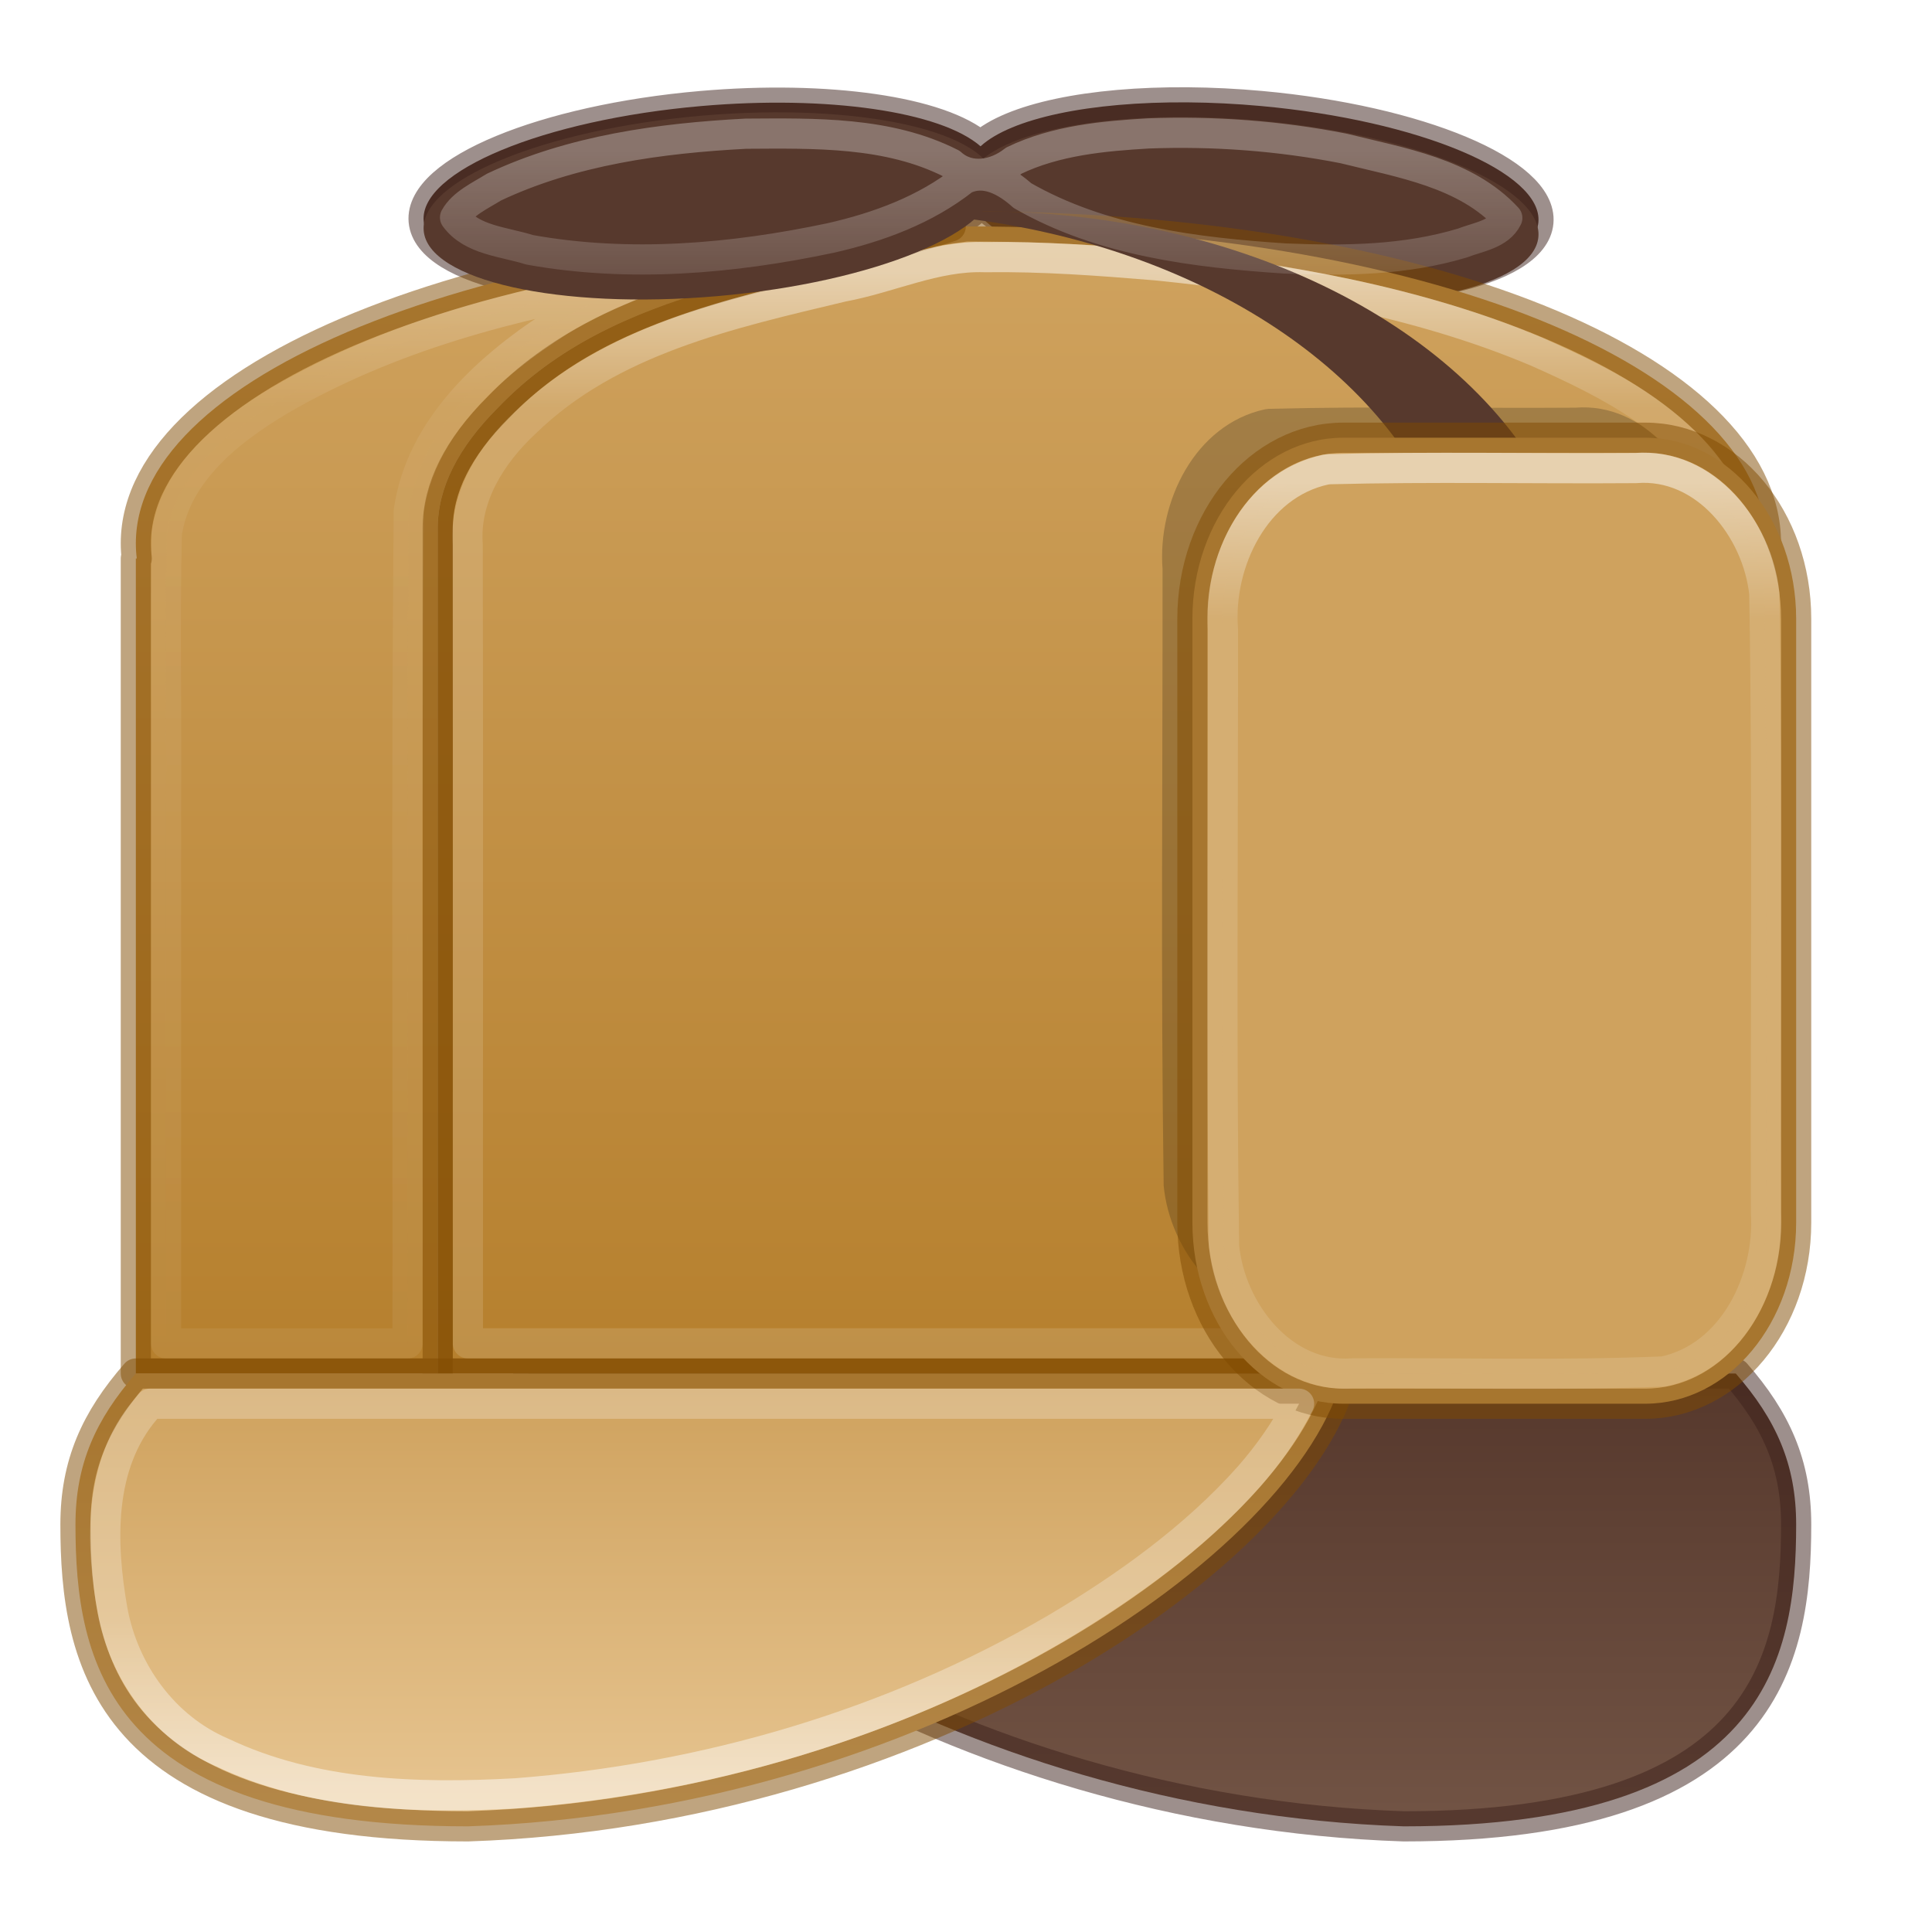
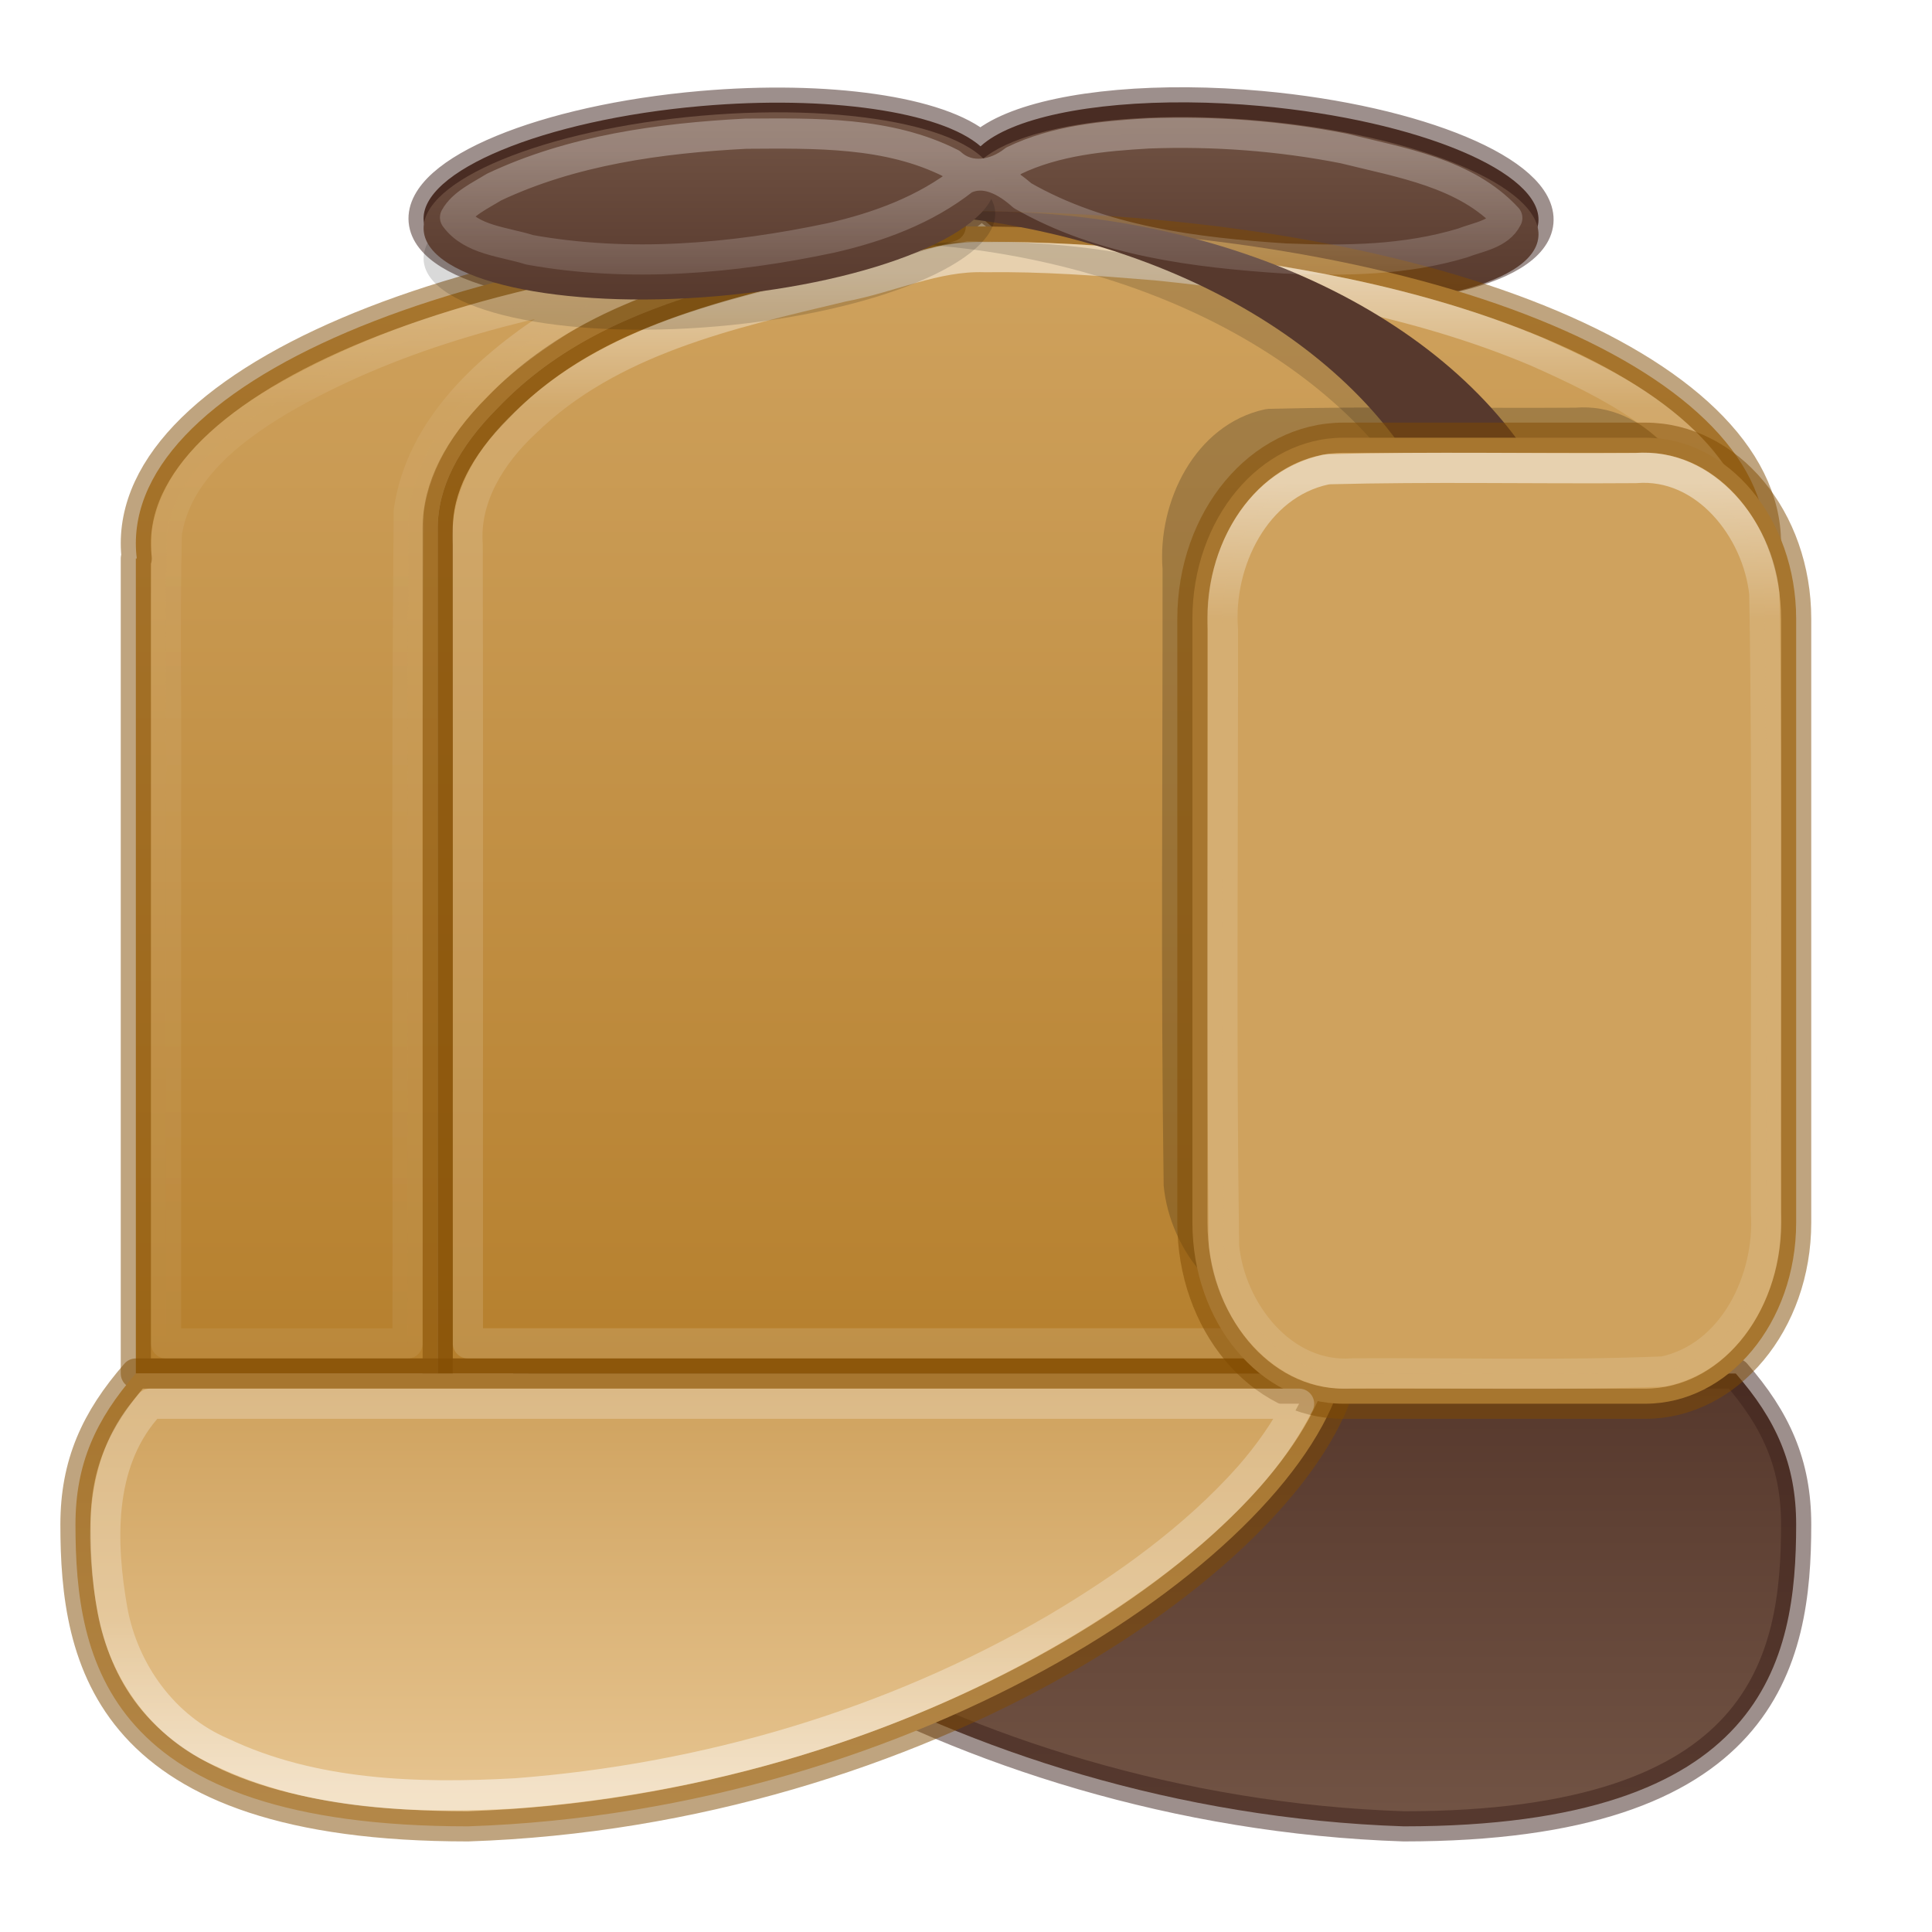
<svg xmlns="http://www.w3.org/2000/svg" xmlns:xlink="http://www.w3.org/1999/xlink" version="1.1" id="svg4332" height="64" width="64" xml:space="preserve">
  <defs id="defs4334">
    <linearGradient id="linearGradient75">
      <stop style="stop-color:#ffffff;stop-opacity:1;" offset="0" id="stop72" />
      <stop style="stop-color:#ffffff;stop-opacity:0.25;" offset="0.102" id="stop73" />
      <stop style="stop-color:#ffffff;stop-opacity:0.25;" offset="0.898" id="stop74" />
      <stop style="stop-color:#ffffff;stop-opacity:0.5;" offset="1" id="stop75" />
    </linearGradient>
    <linearGradient id="linearGradient67">
      <stop style="stop-color:#ffffff;stop-opacity:1;" offset="0" id="stop64" />
      <stop style="stop-color:#ffffff;stop-opacity:0.25;" offset="0.11" id="stop65" />
      <stop style="stop-color:#ffffff;stop-opacity:0.25;" offset="0.89" id="stop66" />
      <stop style="stop-color:#ffffff;stop-opacity:0.5;" offset="1" id="stop67" />
    </linearGradient>
    <linearGradient id="linearGradient61">
      <stop style="stop-color:#ffffff;stop-opacity:1;" offset="0" id="stop58" />
      <stop style="stop-color:#ffffff;stop-opacity:0.25;" offset="0.107" id="stop59" />
      <stop style="stop-color:#ffffff;stop-opacity:0.25;" offset="0.893" id="stop60" />
      <stop style="stop-color:#ffffff;stop-opacity:0.5;" offset="1" id="stop61" />
    </linearGradient>
    <linearGradient id="linearGradient53">
      <stop style="stop-color:#ffffff;stop-opacity:1;" offset="0" id="stop50" />
      <stop style="stop-color:#ffffff;stop-opacity:0.25;" offset="0.09" id="stop51" />
      <stop style="stop-color:#ffffff;stop-opacity:0.25;" offset="0.909" id="stop52" />
      <stop style="stop-color:#ffffff;stop-opacity:0.5;" offset="1" id="stop53" />
    </linearGradient>
    <linearGradient id="linearGradient909">
      <stop id="stop901" style="stop-color:#cd9ef7;stop-opacity:1" offset="0" />
      <stop id="stop907" style="stop-color:#a56de2;stop-opacity:1" offset="1" />
    </linearGradient>
    <linearGradient y2="42.092" x2="24" y1="5.909" x1="24" gradientTransform="matrix(1.432432,0,0,1.436283,-2.378375,-2.470783)" gradientUnits="userSpaceOnUse" id="linearGradient3904" xlink:href="#linearGradient4270" />
    <linearGradient id="linearGradient4270">
      <stop id="stop4272" style="stop-color:#ffffff;stop-opacity:1" offset="0" />
      <stop id="stop4274" style="stop-color:#ffffff;stop-opacity:0.235" offset="0.035" />
      <stop id="stop4276" style="stop-color:#ffffff;stop-opacity:0.157" offset="0.962" />
      <stop id="stop4278" style="stop-color:#ffffff;stop-opacity:0.392" offset="1" />
    </linearGradient>
    <linearGradient id="linearGradient3688-166-749-654">
      <stop offset="0" style="stop-color:#181818;stop-opacity:1" id="stop3088" />
      <stop offset="1" style="stop-color:#181818;stop-opacity:0" id="stop3090" />
    </linearGradient>
    <linearGradient id="linearGradient3702-501-757-795">
      <stop offset="0" style="stop-color:#181818;stop-opacity:0" id="stop3100" />
      <stop offset="0.5" style="stop-color:#181818;stop-opacity:1" id="stop3102" />
      <stop offset="1" style="stop-color:#181818;stop-opacity:0" id="stop3104" />
    </linearGradient>
    <radialGradient cx="4.993" cy="43.5" r="2.5" fx="4.993" fy="43.5" id="radialGradient3337-2-2" xlink:href="#linearGradient3688-166-749-654" gradientUnits="userSpaceOnUse" gradientTransform="matrix(2.404541,0,0,1,41.98575,15.5)" />
    <radialGradient cx="4.993" cy="43.5" r="2.5" fx="4.993" fy="43.5" id="radialGradient3339-1-4" xlink:href="#linearGradient3688-166-749-654" gradientUnits="userSpaceOnUse" gradientTransform="matrix(2.404541,0,0,1,-22.01424,-102.5)" />
    <linearGradient x1="25.058" y1="47.028" x2="25.058" y2="39.999" id="linearGradient6394" xlink:href="#linearGradient3702-501-757-795" gradientUnits="userSpaceOnUse" gradientTransform="matrix(1.571429,0,0,0.7142857,-5.714285,27.92857)" />
    <linearGradient xlink:href="#linearGradient909" id="linearGradient899" x1="31.781" y1="4.927" x2="31.781" y2="59.148" gradientUnits="userSpaceOnUse" />
    <linearGradient id="linearGradient7">
      <stop style="stop-color:#57392d;stop-opacity:1;" offset="0" id="stop9" />
      <stop style="stop-color:#715344;stop-opacity:1;" offset="1" id="stop10" />
    </linearGradient>
    <linearGradient id="linearGradient1">
      <stop style="stop-color:#cfa25e;stop-opacity:1;" offset="0" id="stop1" />
      <stop style="stop-color:#e7c591;stop-opacity:1;" offset="1" id="stop2" />
    </linearGradient>
    <linearGradient id="linearGradient5">
      <stop style="stop-color:#cfa25e;stop-opacity:1;" offset="0" id="stop5" />
      <stop style="stop-color:#b6802e;stop-opacity:1;" offset="1" id="stop6" />
    </linearGradient>
    <linearGradient id="linearGradient1201">
      <stop id="stop1193" style="stop-color:#ffffff;stop-opacity:1" offset="0" />
      <stop id="stop1195" style="stop-color:#ffffff;stop-opacity:0.235" offset="0.068" />
      <stop id="stop1197" style="stop-color:#ffffff;stop-opacity:0.157" offset="0.947" />
      <stop id="stop1199" style="stop-color:#ffffff;stop-opacity:0.392" offset="1" />
    </linearGradient>
    <radialGradient cx="4.993" cy="43.5" r="2.5" fx="4.993" fy="43.5" id="radialGradient3013-6" xlink:href="#linearGradient3688-166-749-654" gradientUnits="userSpaceOnUse" gradientTransform="matrix(2.003784,0,0,0.8999999,29.98813,4.850003)" />
    <radialGradient cx="4.993" cy="43.5" r="2.5" fx="4.993" fy="43.5" id="radialGradient3015-1" xlink:href="#linearGradient3688-166-749-654" gradientUnits="userSpaceOnUse" gradientTransform="matrix(2.003784,0,0,0.8999999,-18.01187,-83.15)" />
    <linearGradient x1="39" y1="6" x2="39" y2="41.945" id="linearGradient3058-5" xlink:href="#linearGradient1201" gradientUnits="userSpaceOnUse" gradientTransform="translate(4e-6,1.000006)" />
    <linearGradient xlink:href="#linearGradient3702-501-757-795" id="linearGradient1191" gradientUnits="userSpaceOnUse" x1="25.058" y1="47.028" x2="25.058" y2="39.999" gradientTransform="matrix(1.142857,0,0,0.6428571,-3.428569,16.03572)" />
    <linearGradient xlink:href="#linearGradient909" id="linearGradient930-9-2" x1="16.768" y1="2.768" x2="16.768" y2="29.897" gradientUnits="userSpaceOnUse" gradientTransform="matrix(1.444444,0,0,1.444444,0.888913,1.888891)" />
    <linearGradient xlink:href="#linearGradient1" id="linearGradient44" x1="30.934" y1="46" x2="30.934" y2="60" gradientUnits="userSpaceOnUse" />
    <linearGradient xlink:href="#linearGradient5" id="linearGradient46" x1="31" y1="8" x2="31" y2="45" gradientUnits="userSpaceOnUse" />
    <linearGradient xlink:href="#linearGradient5" id="linearGradient48" x1="32" y1="8" x2="32" y2="45" gradientUnits="userSpaceOnUse" />
    <linearGradient xlink:href="#linearGradient53" id="linearGradient50" x1="33" y1="9" x2="33" y2="59" gradientUnits="userSpaceOnUse" />
    <linearGradient xlink:href="#linearGradient5" id="linearGradient54" gradientUnits="userSpaceOnUse" x1="32" y1="8" x2="32" y2="45" />
    <linearGradient xlink:href="#linearGradient53" id="linearGradient56" x1="21.5" y1="8.974" x2="21.5" y2="59.071" gradientUnits="userSpaceOnUse" />
    <linearGradient xlink:href="#linearGradient61" id="linearGradient58" x1="50.5" y1="16" x2="50.5" y2="58" gradientUnits="userSpaceOnUse" />
    <linearGradient xlink:href="#linearGradient1" id="linearGradient62" gradientUnits="userSpaceOnUse" x1="30.934" y1="46" x2="30.934" y2="60" />
    <linearGradient xlink:href="#linearGradient67" id="linearGradient64" x1="32" y1="9" x2="32" y2="59" gradientUnits="userSpaceOnUse" />
    <linearGradient xlink:href="#linearGradient75" id="linearGradient72" x1="31" y1="5" x2="31" y2="59" gradientUnits="userSpaceOnUse" />
    <linearGradient xlink:href="#linearGradient7" id="linearGradient77" x1="45.5" y1="46" x2="45.5" y2="60" gradientUnits="userSpaceOnUse" />
+     <linearGradient xlink:href="#linearGradient7" id="linearGradient4" x1="42.734" y1="6.148" x2="42.179" y2="0.051" gradientUnits="userSpaceOnUse" />
+     <linearGradient xlink:href="#linearGradient7" id="linearGradient6" x1="20.057" y1="11.779" x2="20.575" y2="5.801" gradientUnits="userSpaceOnUse" />
  </defs>
  <path id="ellipse69" style="fill:#57392d;fill-opacity:1;stroke:#3d211b;stroke-width:1;stroke-linecap:butt;stroke-linejoin:round;stroke-dasharray:none;stroke-opacity:0.5" d="M 39.348,3.391 A 9.5,3 5.206 0 0 32.482,4.846 3,9.5 85.039 0 0 23.24,3.512 3,9.5 85.039 0 0 14.035,7.322 3,9.5 85.039 0 0 23.76,9.488 3,9.5 85.039 0 0 32.518,6.713 9.5,3 5.206 0 0 41.229,9.488 9.5,3 5.206 0 0 50.961,7.361 9.5,3 5.206 0 0 41.771,3.512 9.5,3 5.206 0 0 39.348,3.391 Z" />
-   <ellipse style="fill:#57392d;fill-opacity:1;stroke:none;stroke-width:1.453;stroke-linecap:butt;stroke-linejoin:round;stroke-dasharray:none;stroke-opacity:1" id="ellipse68" cx="41.963" cy="3.193" rx="9.5" ry="3" transform="rotate(5.206068)" />
+   <ellipse style="fill:url(#linearGradient4);fill-opacity:1;stroke:none;stroke-width:1.453;stroke-linecap:butt;stroke-linejoin:round;stroke-dasharray:none;stroke-opacity:1" id="ellipse68" cx="41.963" cy="3.193" rx="9.5" ry="3" transform="rotate(5.206068)" />
  <path id="path42" style="fill:url(#linearGradient77);stroke:#3d211b;stroke-width:1;stroke-linejoin:round;stroke-dasharray:none;stroke-opacity:0.5" d="m 57.5,45.5 c 1.33,1.521 2,3 2,5 0,4.5 -1,10 -13,10 -15,-0.5 -27.5,-9 -29,-15 z" />
  <path id="path43" style="fill:url(#linearGradient46);stroke:#804b00;stroke-linecap:butt;stroke-linejoin:round;stroke-opacity:0.5" d="M 32,7.5 30.914,7.656 C 25.912,9.209 20.3,9.542 16.5,13.5 c -1.333,1.333 -2,2.667 -2,4 v 28 h 29 l 15,-10 v -17 H 58.469 C 58.49,18.333 58.5,18.167 58.5,18 58.5,12.201 47.188,7.5 32,7.5 Z" />
  <path id="rect2" style="fill:url(#linearGradient48);stroke:#804b00;stroke-linejoin:round;stroke-opacity:0.5" d="M 31.494,7.502 C 16.539,7.605 4.5,12.265 4.5,18 c 1.77e-5,0.167 0.01,0.333 0.031,0.5 H 4.5 v 27 h 10 v -28 c 0,-1.333 0.667,-2.667 2,-4 3.944,-4.108 9.855,-4.281 14.994,-5.998 z" />
  <path id="path41" style="fill:url(#linearGradient44);stroke:#804b00;stroke-width:1;stroke-linejoin:round;stroke-dasharray:none;stroke-opacity:0.5" d="m 4.5,45.5 c -1.33,1.521 -2,3 -2,5 0,4.5 1,10 13,10 15,-0.5 27.5,-9 29,-15 z" />
  <path id="path67" style="opacity:0.2;fill:#000000;fill-opacity:1;stroke:none;stroke-width:1;stroke-linejoin:round;stroke-dasharray:none;stroke-opacity:1" d="m 41.906,13.559 c -2.324,0.501 -3.565,3.068 -3.395,5.289 0.006,6.809 -0.061,13.621 0.037,20.427 0.201,2.147 1.937,4.4 4.271,4.22 3.429,-0.023 6.869,0.08 10.292,-0.064 2.316,-0.491 3.527,-3.058 3.39,-5.261 -0.022,-6.837 0.062,-13.679 -0.056,-20.514 -0.225,-2.121 -1.952,-4.335 -4.26,-4.151 -3.386,0.025 -6.777,-0.05 -10.159,0.038 l -0.099,0.013 z" />
  <path id="path48" style="opacity:0.5;fill:none;stroke:url(#linearGradient50);stroke-linecap:butt;stroke-linejoin:round;stroke-opacity:1" d="M 32.617,8.518 C 30.986,8.465 29.484,9.209 27.903,9.5 24.199,10.386 20.215,11.255 17.394,14.007 16.282,15.044 15.379,16.461 15.492,18.037 15.512,26.858 15.493,35.679 15.5,44.5 c 9.232,0 18.465,0 27.697,0 4.768,-3.178 9.535,-6.357 14.303,-9.535 0,-5.488 0,-10.977 0,-16.465 0.012,-0.657 -0.06,-1.488 -0.404,-2.138 -1.26,-2.388 -3.826,-3.66 -6.191,-4.712 C 46.962,9.986 42.563,9.219 38.305,8.79 36.388,8.631 34.537,8.492 32.617,8.518 Z m 25.238,9.883 c 0.614,-0.105 0.695,-0.349 0,0 z" />
+   <path id="path1" style="opacity:0.15;fill:#000000;fill-opacity:1;stroke:none;stroke-width:1.265;stroke-linecap:butt;stroke-linejoin:round;stroke-dasharray:none;stroke-opacity:1" d="M 32.5,8 A 20,14 0 0 0 30.5,8.092 20,14 0 0 1 47.428,17.5 h 4.012 A 20,14 0 0 0 32.5,8 Z" />
  <path id="path75" style="opacity:1;fill:#57392d;fill-opacity:1;stroke:none;stroke-width:1.265;stroke-linecap:butt;stroke-linejoin:round;stroke-dasharray:none;stroke-opacity:1" d="M 32.5,7 A 20,14 0 0 0 30.5,7.092 20,14 0 0 1 47.428,16.5 h 4.012 A 20,14 0 0 0 32.5,7 Z" />
  <rect style="fill:#cfa25e;stroke:#804b00;stroke-width:1;stroke-linejoin:round;stroke-dasharray:none;stroke-opacity:0.5" id="rect42" width="20" height="32" x="39.5" y="14.5" ry="6" rx="5" />
  <path id="path53" style="opacity:0.5;fill:url(#linearGradient54);stroke:url(#linearGradient56);stroke-linejoin:round;stroke-opacity:0.5" d="m 21.094,9.375 c -4.126,0.709 -8.203,1.773 -11.844,3.899 -1.655,0.984 -3.415,2.381 -3.725,4.397 -0.067,2.973 -0.003,5.962 -0.025,8.942 0,5.963 0,11.925 0,17.888 2.667,0 5.333,0 8,0 0.016,-9.191 -0.042,-18.385 0.041,-27.573 0.402,-2.815 2.721,-4.853 4.995,-6.296 0.825,-0.502 1.705,-0.909 2.603,-1.261 z" />
  <path id="rect56" style="opacity:0.5;fill:#cfa25e;stroke:url(#linearGradient58);stroke-width:1;stroke-linejoin:round;stroke-dasharray:none;stroke-opacity:1" d="m 43.906,15.559 c -2.324,0.501 -3.565,3.068 -3.395,5.289 0.006,6.809 -0.061,13.621 0.037,20.427 0.201,2.147 1.937,4.4 4.271,4.22 3.429,-0.023 6.869,0.08 10.292,-0.064 2.316,-0.491 3.527,-3.058 3.39,-5.261 -0.022,-6.837 0.062,-13.679 -0.056,-20.514 -0.225,-2.121 -1.952,-4.335 -4.26,-4.151 -3.386,0.025 -6.777,-0.05 -10.159,0.038 l -0.099,0.013 z" />
  <path id="path61" style="fill:url(#linearGradient62);stroke:url(#linearGradient64);stroke-width:1;stroke-linejoin:round;stroke-dasharray:none" d="m 4.816,46.693 c -1.562,1.833 -1.482,4.42 -1.09,6.652 0.374,2.037 1.706,3.886 3.633,4.707 3.015,1.432 6.46,1.535 9.734,1.354 6.254,-0.478 12.428,-2.282 17.855,-5.447 2.287,-1.35 4.621,-3.009 6.435,-5.054 0.642,-0.733 1.209,-1.536 1.651,-2.405 -12.687,0 -25.374,0 -38.061,0 -0.053,0.064 -0.105,0.129 -0.158,0.193 z" />
-   <ellipse style="fill:#57392d;fill-opacity:1;stroke:none;stroke-width:1.453;stroke-linecap:butt;stroke-linejoin:round;stroke-dasharray:none;stroke-opacity:1" id="path68" cx="22.822" cy="8.828" rx="9.5" ry="3" transform="rotate(-4.961235)" />
+   <ellipse style="fill:#000000;fill-opacity:1;stroke:none;stroke-width:1.453;stroke-linecap:butt;stroke-linejoin:round;stroke-dasharray:none;stroke-opacity:1;opacity:0.15" id="ellipse1" cx="22.736" cy="9.825" rx="9.5" ry="3" transform="rotate(-4.961235)" />
+   <ellipse style="fill:url(#linearGradient6);fill-opacity:1;stroke:none;stroke-width:1.453;stroke-linecap:butt;stroke-linejoin:round;stroke-dasharray:none;stroke-opacity:1" id="path68" cx="22.822" cy="8.828" rx="9.5" ry="3" transform="rotate(-4.961235)" />
  <path id="path70" style="opacity:0.3;fill:none;fill-opacity:1;stroke:url(#linearGradient72);stroke-width:1;stroke-linecap:butt;stroke-linejoin:round;stroke-dasharray:none;stroke-opacity:1" d="m 38.035,4.42 c -1.456,0.086 -3.058,0.227 -4.449,0.9 -0.597,0.476 -1.468,0.646 -2.077,0.095 C 29.42,4.354 26.988,4.416 24.705,4.429 21.865,4.578 18.955,4.974 16.362,6.199 15.913,6.479 15.329,6.742 15.074,7.203 c 0.547,0.757 1.634,0.805 2.469,1.072 3.299,0.594 6.71,0.3 9.971,-0.391 1.575,-0.356 3.146,-0.934 4.416,-1.939 0.702,-0.354 1.425,0.072 1.939,0.534 2.625,1.508 5.719,1.887 8.69,2.083 2.045,0.086 4.004,0.055 5.888,-0.512 0.515,-0.202 1.22,-0.288 1.484,-0.83 C 48.551,5.724 46.398,5.389 44.512,4.918 42.383,4.5 40.203,4.338 38.035,4.42 Z" />
</svg>
